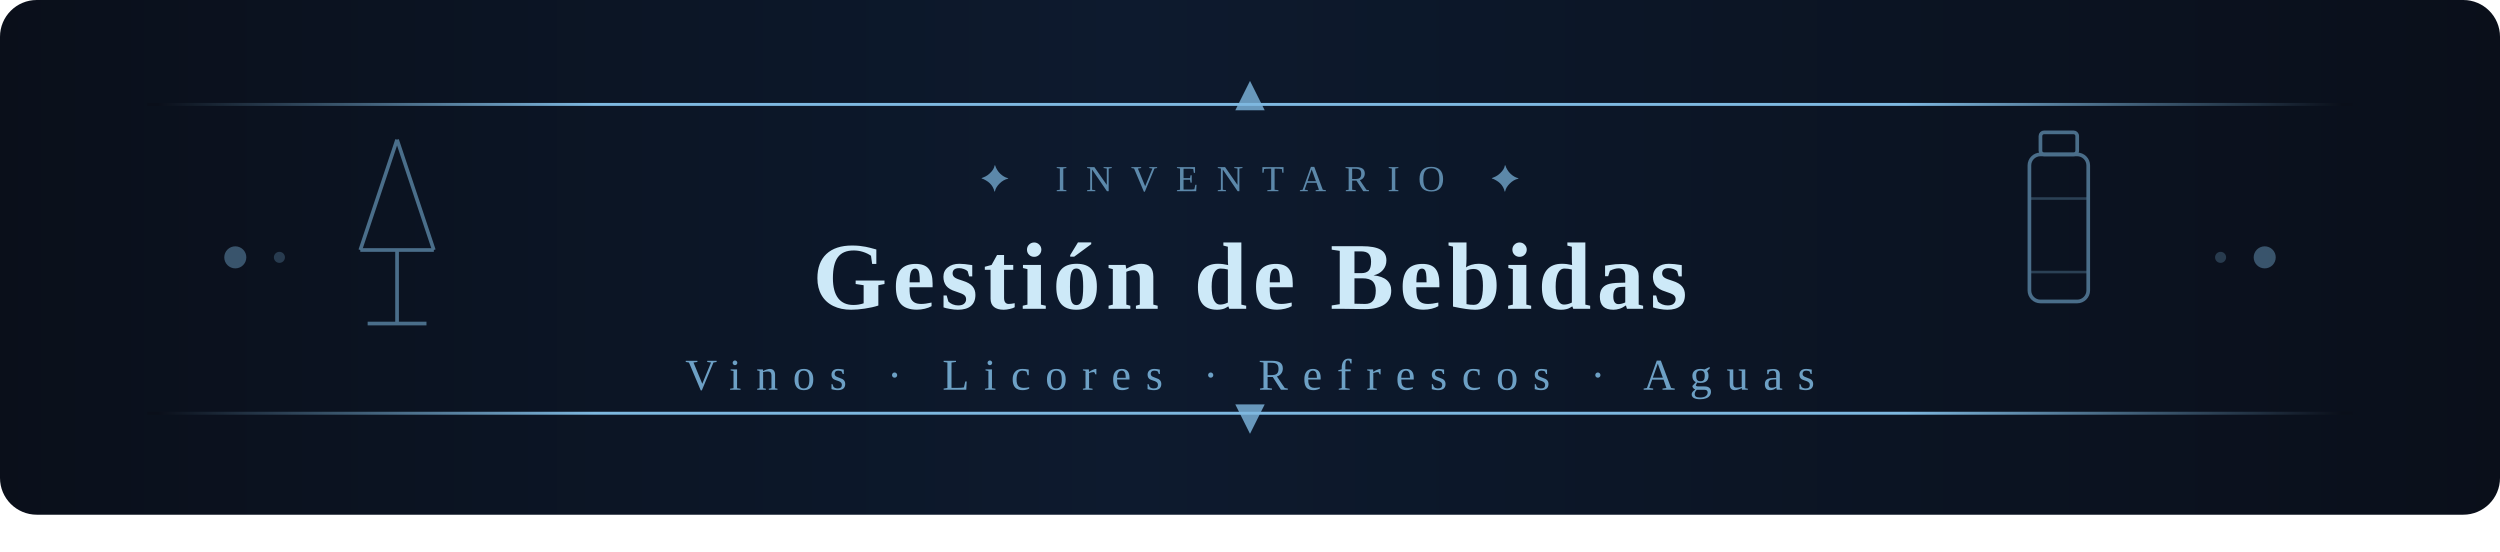
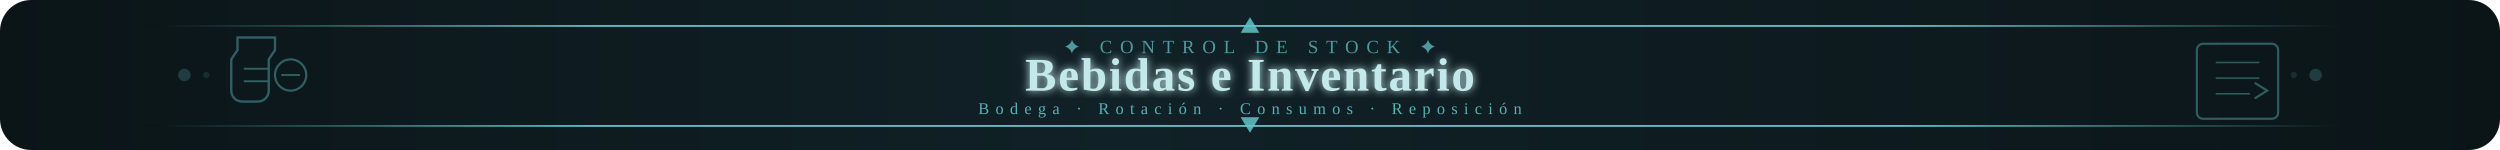
- <svg xmlns="http://www.w3.org/2000/svg" width="100%" viewBox="0 0 680 150">
+ <svg xmlns="http://www.w3.org/2000/svg" width="100%" height="100%" viewBox="0 0 1600 96" preserveAspectRatio="xMidYMid slice">
  <defs>
-     <linearGradient id="bgB" x1="0%" y1="0%" x2="100%" y2="0%">
-       <stop offset="0%" style="stop-color:#0a0f1a;stop-opacity:1" />
-       <stop offset="45%" style="stop-color:#0d1a2e;stop-opacity:1" />
-       <stop offset="100%" style="stop-color:#0a0f1a;stop-opacity:1" />
+     <linearGradient id="bg" x1="0%" y1="0%" x2="100%" y2="0%">
+       <stop offset="0%" stop-color="#0b1518" />
+       <stop offset="45%" stop-color="#102127" />
+       <stop offset="100%" stop-color="#0b1518" />
    </linearGradient>
-     <linearGradient id="lineB" x1="0%" y1="0%" x2="100%" y2="0%">
-       <stop offset="0%" style="stop-color:#0a0f1a;stop-opacity:1" />
-       <stop offset="20%" style="stop-color:#7eb8e0;stop-opacity:1" />
-       <stop offset="80%" style="stop-color:#7eb8e0;stop-opacity:1" />
-       <stop offset="100%" style="stop-color:#0a0f1a;stop-opacity:1" />
+     <linearGradient id="line" x1="0%" y1="0%" x2="100%" y2="0%">
+       <stop offset="0%" stop-color="#0b1518" />
+       <stop offset="20%" stop-color="#62c4c8" />
+       <stop offset="80%" stop-color="#62c4c8" />
+       <stop offset="100%" stop-color="#0b1518" />
    </linearGradient>
+     <filter id="softGlow" x="-20%" y="-20%" width="140%" height="140%">
+       <feGaussianBlur stdDeviation="2.8" result="blur" />
+       <feMerge>
+         <feMergeNode in="blur" />
+         <feMergeNode in="SourceGraphic" />
+       </feMerge>
+     </filter>
  </defs>
-   <rect width="680" height="140" fill="url(#bgB)" rx="10" style="stroke:none;color:rgb(0, 0, 0);stroke-width:1px;stroke-linecap:butt;stroke-linejoin:miter;opacity:1;font-family:&quot;Anthropic Sans&quot;, -apple-system, BlinkMacSystemFont, &quot;Segoe UI&quot;, sans-serif;font-size:16px;font-weight:400;text-anchor:start;dominant-baseline:auto" />
-   <rect x="40" y="28" width="600" height="0.8" fill="url(#lineB)" style="stroke:none;color:rgb(0, 0, 0);stroke-width:1px;stroke-linecap:butt;stroke-linejoin:miter;opacity:1;font-family:&quot;Anthropic Sans&quot;, -apple-system, BlinkMacSystemFont, &quot;Segoe UI&quot;, sans-serif;font-size:16px;font-weight:400;text-anchor:start;dominant-baseline:auto" />
-   <rect x="40" y="112" width="600" height="0.8" fill="url(#lineB)" style="stroke:none;color:rgb(0, 0, 0);stroke-width:1px;stroke-linecap:butt;stroke-linejoin:miter;opacity:1;font-family:&quot;Anthropic Sans&quot;, -apple-system, BlinkMacSystemFont, &quot;Segoe UI&quot;, sans-serif;font-size:16px;font-weight:400;text-anchor:start;dominant-baseline:auto" />
-   <polygon points="340,22 344,30 336,30" fill="#7eb8e0" opacity="0.8" style="fill:rgb(126, 184, 224);stroke:none;color:rgb(0, 0, 0);stroke-width:1px;stroke-linecap:butt;stroke-linejoin:miter;opacity:0.8;font-family:&quot;Anthropic Sans&quot;, -apple-system, BlinkMacSystemFont, &quot;Segoe UI&quot;, sans-serif;font-size:16px;font-weight:400;text-anchor:start;dominant-baseline:auto" />
-   <polygon points="340,118 344,110 336,110" fill="#7eb8e0" opacity="0.8" style="fill:rgb(126, 184, 224);stroke:none;color:rgb(0, 0, 0);stroke-width:1px;stroke-linecap:butt;stroke-linejoin:miter;opacity:0.8;font-family:&quot;Anthropic Sans&quot;, -apple-system, BlinkMacSystemFont, &quot;Segoe UI&quot;, sans-serif;font-size:16px;font-weight:400;text-anchor:start;dominant-baseline:auto" />
-   <g opacity="0.55" transform="translate(108,38)" style="fill:rgb(0, 0, 0);stroke:none;color:rgb(0, 0, 0);stroke-width:1px;stroke-linecap:butt;stroke-linejoin:miter;opacity:0.55;font-family:&quot;Anthropic Sans&quot;, -apple-system, BlinkMacSystemFont, &quot;Segoe UI&quot;, sans-serif;font-size:16px;font-weight:400;text-anchor:start;dominant-baseline:auto">
-     <line x1="0" y1="0" x2="-10" y2="30" stroke="#7eb8e0" stroke-width="1" style="fill:rgb(0, 0, 0);stroke:rgb(126, 184, 224);color:rgb(0, 0, 0);stroke-width:1px;stroke-linecap:butt;stroke-linejoin:miter;opacity:1;font-family:&quot;Anthropic Sans&quot;, -apple-system, BlinkMacSystemFont, &quot;Segoe UI&quot;, sans-serif;font-size:16px;font-weight:400;text-anchor:start;dominant-baseline:auto" />
-     <line x1="0" y1="0" x2="10" y2="30" stroke="#7eb8e0" stroke-width="1" style="fill:rgb(0, 0, 0);stroke:rgb(126, 184, 224);color:rgb(0, 0, 0);stroke-width:1px;stroke-linecap:butt;stroke-linejoin:miter;opacity:1;font-family:&quot;Anthropic Sans&quot;, -apple-system, BlinkMacSystemFont, &quot;Segoe UI&quot;, sans-serif;font-size:16px;font-weight:400;text-anchor:start;dominant-baseline:auto" />
-     <line x1="-10" y1="30" x2="10" y2="30" stroke="#7eb8e0" stroke-width="1" style="fill:rgb(0, 0, 0);stroke:rgb(126, 184, 224);color:rgb(0, 0, 0);stroke-width:1px;stroke-linecap:butt;stroke-linejoin:miter;opacity:1;font-family:&quot;Anthropic Sans&quot;, -apple-system, BlinkMacSystemFont, &quot;Segoe UI&quot;, sans-serif;font-size:16px;font-weight:400;text-anchor:start;dominant-baseline:auto" />
-     <line x1="0" y1="30" x2="0" y2="50" stroke="#7eb8e0" stroke-width="1" style="fill:rgb(0, 0, 0);stroke:rgb(126, 184, 224);color:rgb(0, 0, 0);stroke-width:1px;stroke-linecap:butt;stroke-linejoin:miter;opacity:1;font-family:&quot;Anthropic Sans&quot;, -apple-system, BlinkMacSystemFont, &quot;Segoe UI&quot;, sans-serif;font-size:16px;font-weight:400;text-anchor:start;dominant-baseline:auto" />
-     <line x1="-8" y1="50" x2="8" y2="50" stroke="#7eb8e0" stroke-width="1" style="fill:rgb(0, 0, 0);stroke:rgb(126, 184, 224);color:rgb(0, 0, 0);stroke-width:1px;stroke-linecap:butt;stroke-linejoin:miter;opacity:1;font-family:&quot;Anthropic Sans&quot;, -apple-system, BlinkMacSystemFont, &quot;Segoe UI&quot;, sans-serif;font-size:16px;font-weight:400;text-anchor:start;dominant-baseline:auto" />
+   <rect x="0" y="0" width="1600" height="96" rx="20" fill="url(#bg)" />
+   <rect x="92" y="16" width="1416" height="1.2" rx="1" fill="url(#line)" opacity="0.95" />
+   <rect x="92" y="80" width="1416" height="1.2" rx="1" fill="url(#line)" opacity="0.95" />
+   <polygon points="800,11 806,21 794,21" fill="#62c4c8" opacity="0.85" />
+   <polygon points="800,85 806,75 794,75" fill="#62c4c8" opacity="0.85" />
+   <g opacity="0.42" transform="translate(168,24)" stroke="#62c4c8" fill="none">
+     <path d="M-8 0 h16 v8 l-4 6 v20 a7 7 0 0 1 -7 7 h-10 a7 7 0 0 1 -7 -7 v-20 l4-6 v-8 h8" stroke-width="1.5" />
+     <line x1="-12" y1="20" x2="4" y2="20" stroke-width="1.2" />
+     <line x1="-12" y1="28" x2="4" y2="28" stroke-width="1.2" />
+     <circle cx="18" cy="24" r="10" stroke-width="1.4" />
+     <line x1="12" y1="24" x2="24" y2="24" stroke-width="1.2" />
  </g>
-   <g opacity="0.55" transform="translate(560,36)" style="fill:rgb(0, 0, 0);stroke:none;color:rgb(0, 0, 0);stroke-width:1px;stroke-linecap:butt;stroke-linejoin:miter;opacity:0.55;font-family:&quot;Anthropic Sans&quot;, -apple-system, BlinkMacSystemFont, &quot;Segoe UI&quot;, sans-serif;font-size:16px;font-weight:400;text-anchor:start;dominant-baseline:auto">
-     <rect x="-5" y="0" width="10" height="6" rx="1" fill="none" stroke="#7eb8e0" stroke-width="1" style="fill:none;stroke:rgb(126, 184, 224);color:rgb(0, 0, 0);stroke-width:1px;stroke-linecap:butt;stroke-linejoin:miter;opacity:1;font-family:&quot;Anthropic Sans&quot;, -apple-system, BlinkMacSystemFont, &quot;Segoe UI&quot;, sans-serif;font-size:16px;font-weight:400;text-anchor:start;dominant-baseline:auto" />
-     <rect x="-8" y="6" width="16" height="40" rx="3" fill="none" stroke="#7eb8e0" stroke-width="1" style="fill:none;stroke:rgb(126, 184, 224);color:rgb(0, 0, 0);stroke-width:1px;stroke-linecap:butt;stroke-linejoin:miter;opacity:1;font-family:&quot;Anthropic Sans&quot;, -apple-system, BlinkMacSystemFont, &quot;Segoe UI&quot;, sans-serif;font-size:16px;font-weight:400;text-anchor:start;dominant-baseline:auto" />
-     <line x1="-8" y1="18" x2="8" y2="18" stroke="#7eb8e0" stroke-width="0.7" opacity="0.5" style="fill:rgb(0, 0, 0);stroke:rgb(126, 184, 224);color:rgb(0, 0, 0);stroke-width:0.7px;stroke-linecap:butt;stroke-linejoin:miter;opacity:0.5;font-family:&quot;Anthropic Sans&quot;, -apple-system, BlinkMacSystemFont, &quot;Segoe UI&quot;, sans-serif;font-size:16px;font-weight:400;text-anchor:start;dominant-baseline:auto" />
-     <line x1="-8" y1="38" x2="8" y2="38" stroke="#7eb8e0" stroke-width="0.7" opacity="0.5" style="fill:rgb(0, 0, 0);stroke:rgb(126, 184, 224);color:rgb(0, 0, 0);stroke-width:0.7px;stroke-linecap:butt;stroke-linejoin:miter;opacity:0.5;font-family:&quot;Anthropic Sans&quot;, -apple-system, BlinkMacSystemFont, &quot;Segoe UI&quot;, sans-serif;font-size:16px;font-weight:400;text-anchor:start;dominant-baseline:auto" />
+   <g opacity="0.40" transform="translate(1432,26)">
+     <rect x="-26" y="2" width="52" height="48" rx="4" fill="none" stroke="#62c4c8" stroke-width="1.4" />
+     <line x1="-14" y1="14" x2="14" y2="14" stroke="#62c4c8" stroke-width="1" />
+     <line x1="-14" y1="24" x2="14" y2="24" stroke="#62c4c8" stroke-width="1" />
+     <line x1="-14" y1="34" x2="8" y2="34" stroke="#62c4c8" stroke-width="1" />
+     <polyline points="11,27 19,32 11,37" fill="none" stroke="#62c4c8" stroke-width="1.4" />
  </g>
-   <circle cx="64" cy="70" r="3" fill="#7eb8e0" opacity="0.4" style="fill:rgb(126, 184, 224);stroke:none;color:rgb(0, 0, 0);stroke-width:1px;stroke-linecap:butt;stroke-linejoin:miter;opacity:0.4;font-family:&quot;Anthropic Sans&quot;, -apple-system, BlinkMacSystemFont, &quot;Segoe UI&quot;, sans-serif;font-size:16px;font-weight:400;text-anchor:start;dominant-baseline:auto" />
-   <circle cx="616" cy="70" r="3" fill="#7eb8e0" opacity="0.4" style="fill:rgb(126, 184, 224);stroke:none;color:rgb(0, 0, 0);stroke-width:1px;stroke-linecap:butt;stroke-linejoin:miter;opacity:0.4;font-family:&quot;Anthropic Sans&quot;, -apple-system, BlinkMacSystemFont, &quot;Segoe UI&quot;, sans-serif;font-size:16px;font-weight:400;text-anchor:start;dominant-baseline:auto" />
-   <circle cx="76" cy="70" r="1.5" fill="#7eb8e0" opacity="0.25" style="fill:rgb(126, 184, 224);stroke:none;color:rgb(0, 0, 0);stroke-width:1px;stroke-linecap:butt;stroke-linejoin:miter;opacity:0.25;font-family:&quot;Anthropic Sans&quot;, -apple-system, BlinkMacSystemFont, &quot;Segoe UI&quot;, sans-serif;font-size:16px;font-weight:400;text-anchor:start;dominant-baseline:auto" />
-   <circle cx="604" cy="70" r="1.5" fill="#7eb8e0" opacity="0.25" style="fill:rgb(126, 184, 224);stroke:none;color:rgb(0, 0, 0);stroke-width:1px;stroke-linecap:butt;stroke-linejoin:miter;opacity:0.25;font-family:&quot;Anthropic Sans&quot;, -apple-system, BlinkMacSystemFont, &quot;Segoe UI&quot;, sans-serif;font-size:16px;font-weight:400;text-anchor:start;dominant-baseline:auto" />
-   <text x="340" y="52" text-anchor="middle" font-family="Georgia, 'Times New Roman', serif" font-size="10" font-weight="400" letter-spacing="5" fill="#7eb8e0" opacity="0.7" style="fill:rgb(126, 184, 224);stroke:none;color:rgb(0, 0, 0);stroke-width:1px;stroke-linecap:butt;stroke-linejoin:miter;opacity:0.7;font-family:Georgia, &quot;Times New Roman&quot;, serif;font-size:10px;font-weight:400;text-anchor:middle;dominant-baseline:auto">✦ INVENTARIO ✦</text>
-   <text x="340" y="84" text-anchor="middle" font-family="Georgia, 'Times New Roman', serif" font-size="26" font-weight="700" letter-spacing="1.5" fill="#cde9f8" style="fill:rgb(205, 233, 248);stroke:none;color:rgb(0, 0, 0);stroke-width:1px;stroke-linecap:butt;stroke-linejoin:miter;opacity:1;font-family:Georgia, &quot;Times New Roman&quot;, serif;font-size:26px;font-weight:700;text-anchor:middle;dominant-baseline:auto">Gestión de Bebidas</text>
-   <text x="340" y="106" text-anchor="middle" font-family="Georgia, 'Times New Roman', serif" font-size="12" font-weight="400" letter-spacing="4" fill="#7eb8e0" opacity="0.85" style="fill:rgb(126, 184, 224);stroke:none;color:rgb(0, 0, 0);stroke-width:1px;stroke-linecap:butt;stroke-linejoin:miter;opacity:0.85;font-family:Georgia, &quot;Times New Roman&quot;, serif;font-size:12px;font-weight:400;text-anchor:middle;dominant-baseline:auto">Vinos · Licores · Refrescos · Aguas</text>
+   <circle cx="118" cy="48" r="4" fill="#62c4c8" opacity="0.22" />
+   <circle cx="1482" cy="48" r="4" fill="#62c4c8" opacity="0.22" />
+   <circle cx="132" cy="48" r="2" fill="#62c4c8" opacity="0.14" />
+   <circle cx="1468" cy="48" r="2" fill="#62c4c8" opacity="0.14" />
+   <text x="800" y="34" text-anchor="middle" font-family="Georgia, 'Times New Roman', serif" font-size="12" font-weight="400" letter-spacing="5" fill="#62c4c8" opacity="0.74">✦ CONTROL DE STOCK ✦</text>
+   <text x="800" y="58" text-anchor="middle" font-family="Georgia, 'Times New Roman', serif" font-size="30" font-weight="700" letter-spacing="1.2" fill="#c3e9ea" filter="url(#softGlow)">Bebidas e Inventario</text>
+   <text x="800" y="73" text-anchor="middle" font-family="Georgia, 'Times New Roman', serif" font-size="10.5" font-weight="400" letter-spacing="4" fill="#62c4c8" opacity="0.88">Bodega · Rotación · Consumos · Reposición</text>
</svg>
